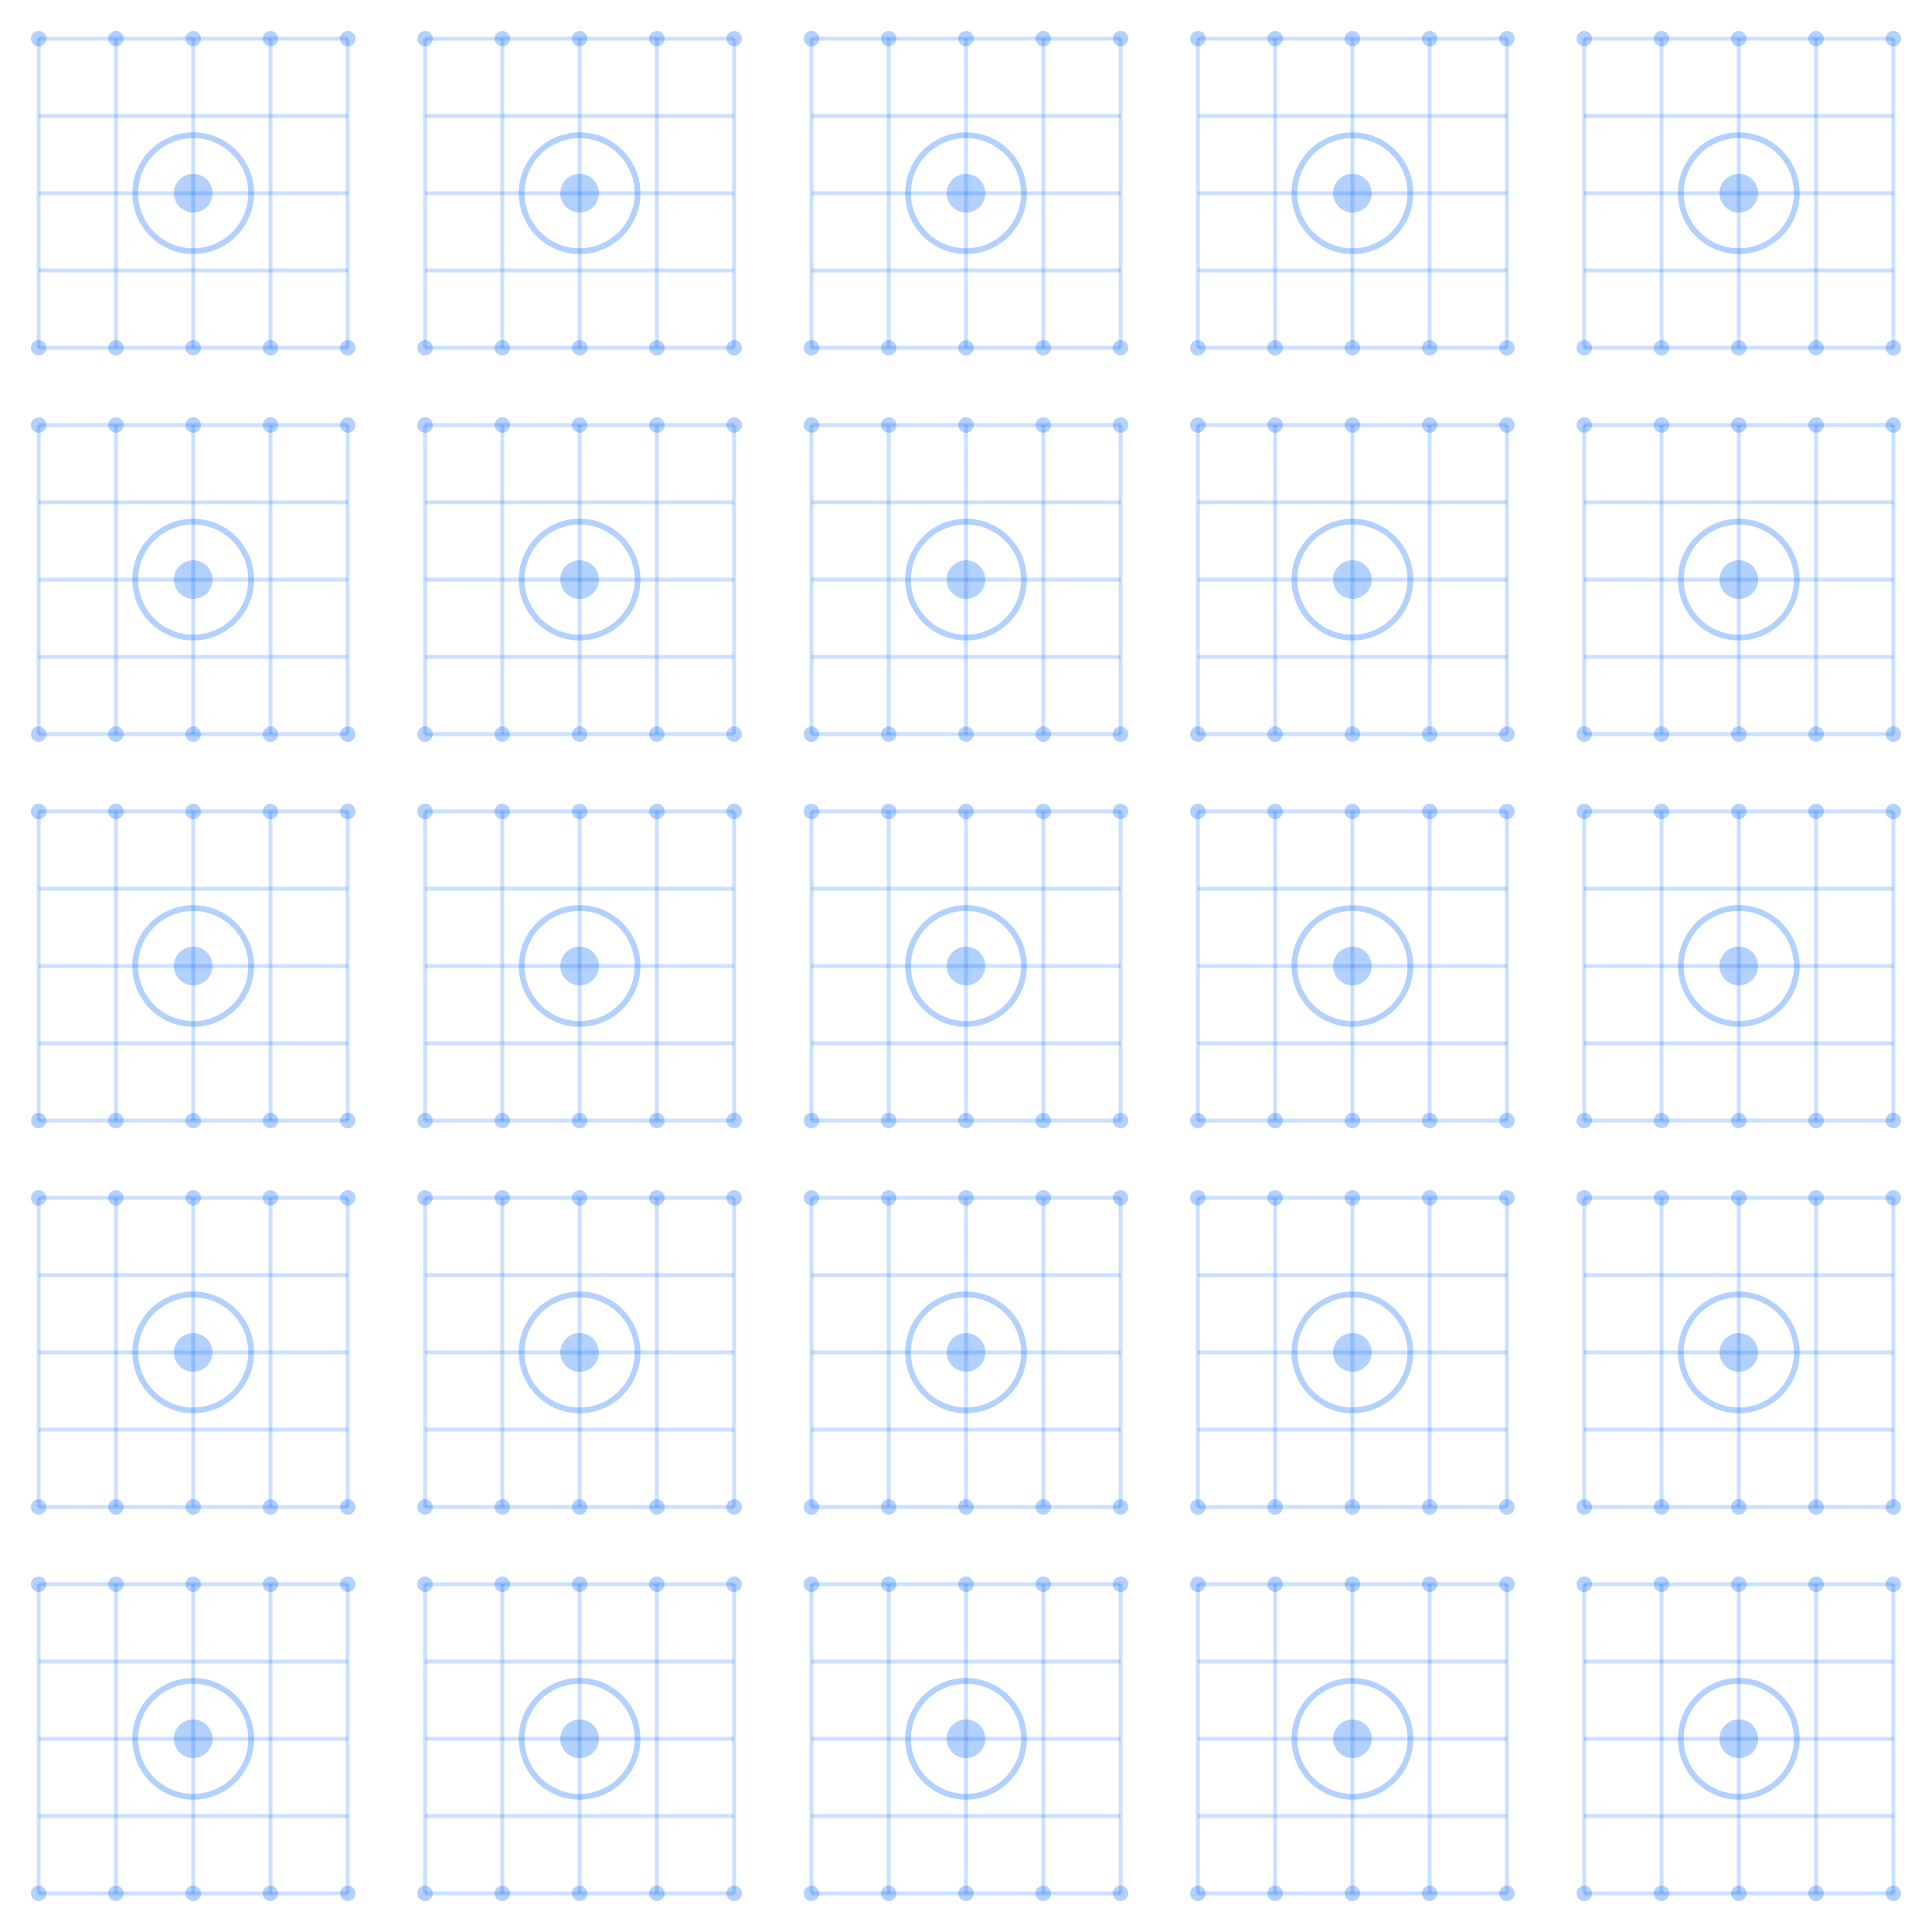
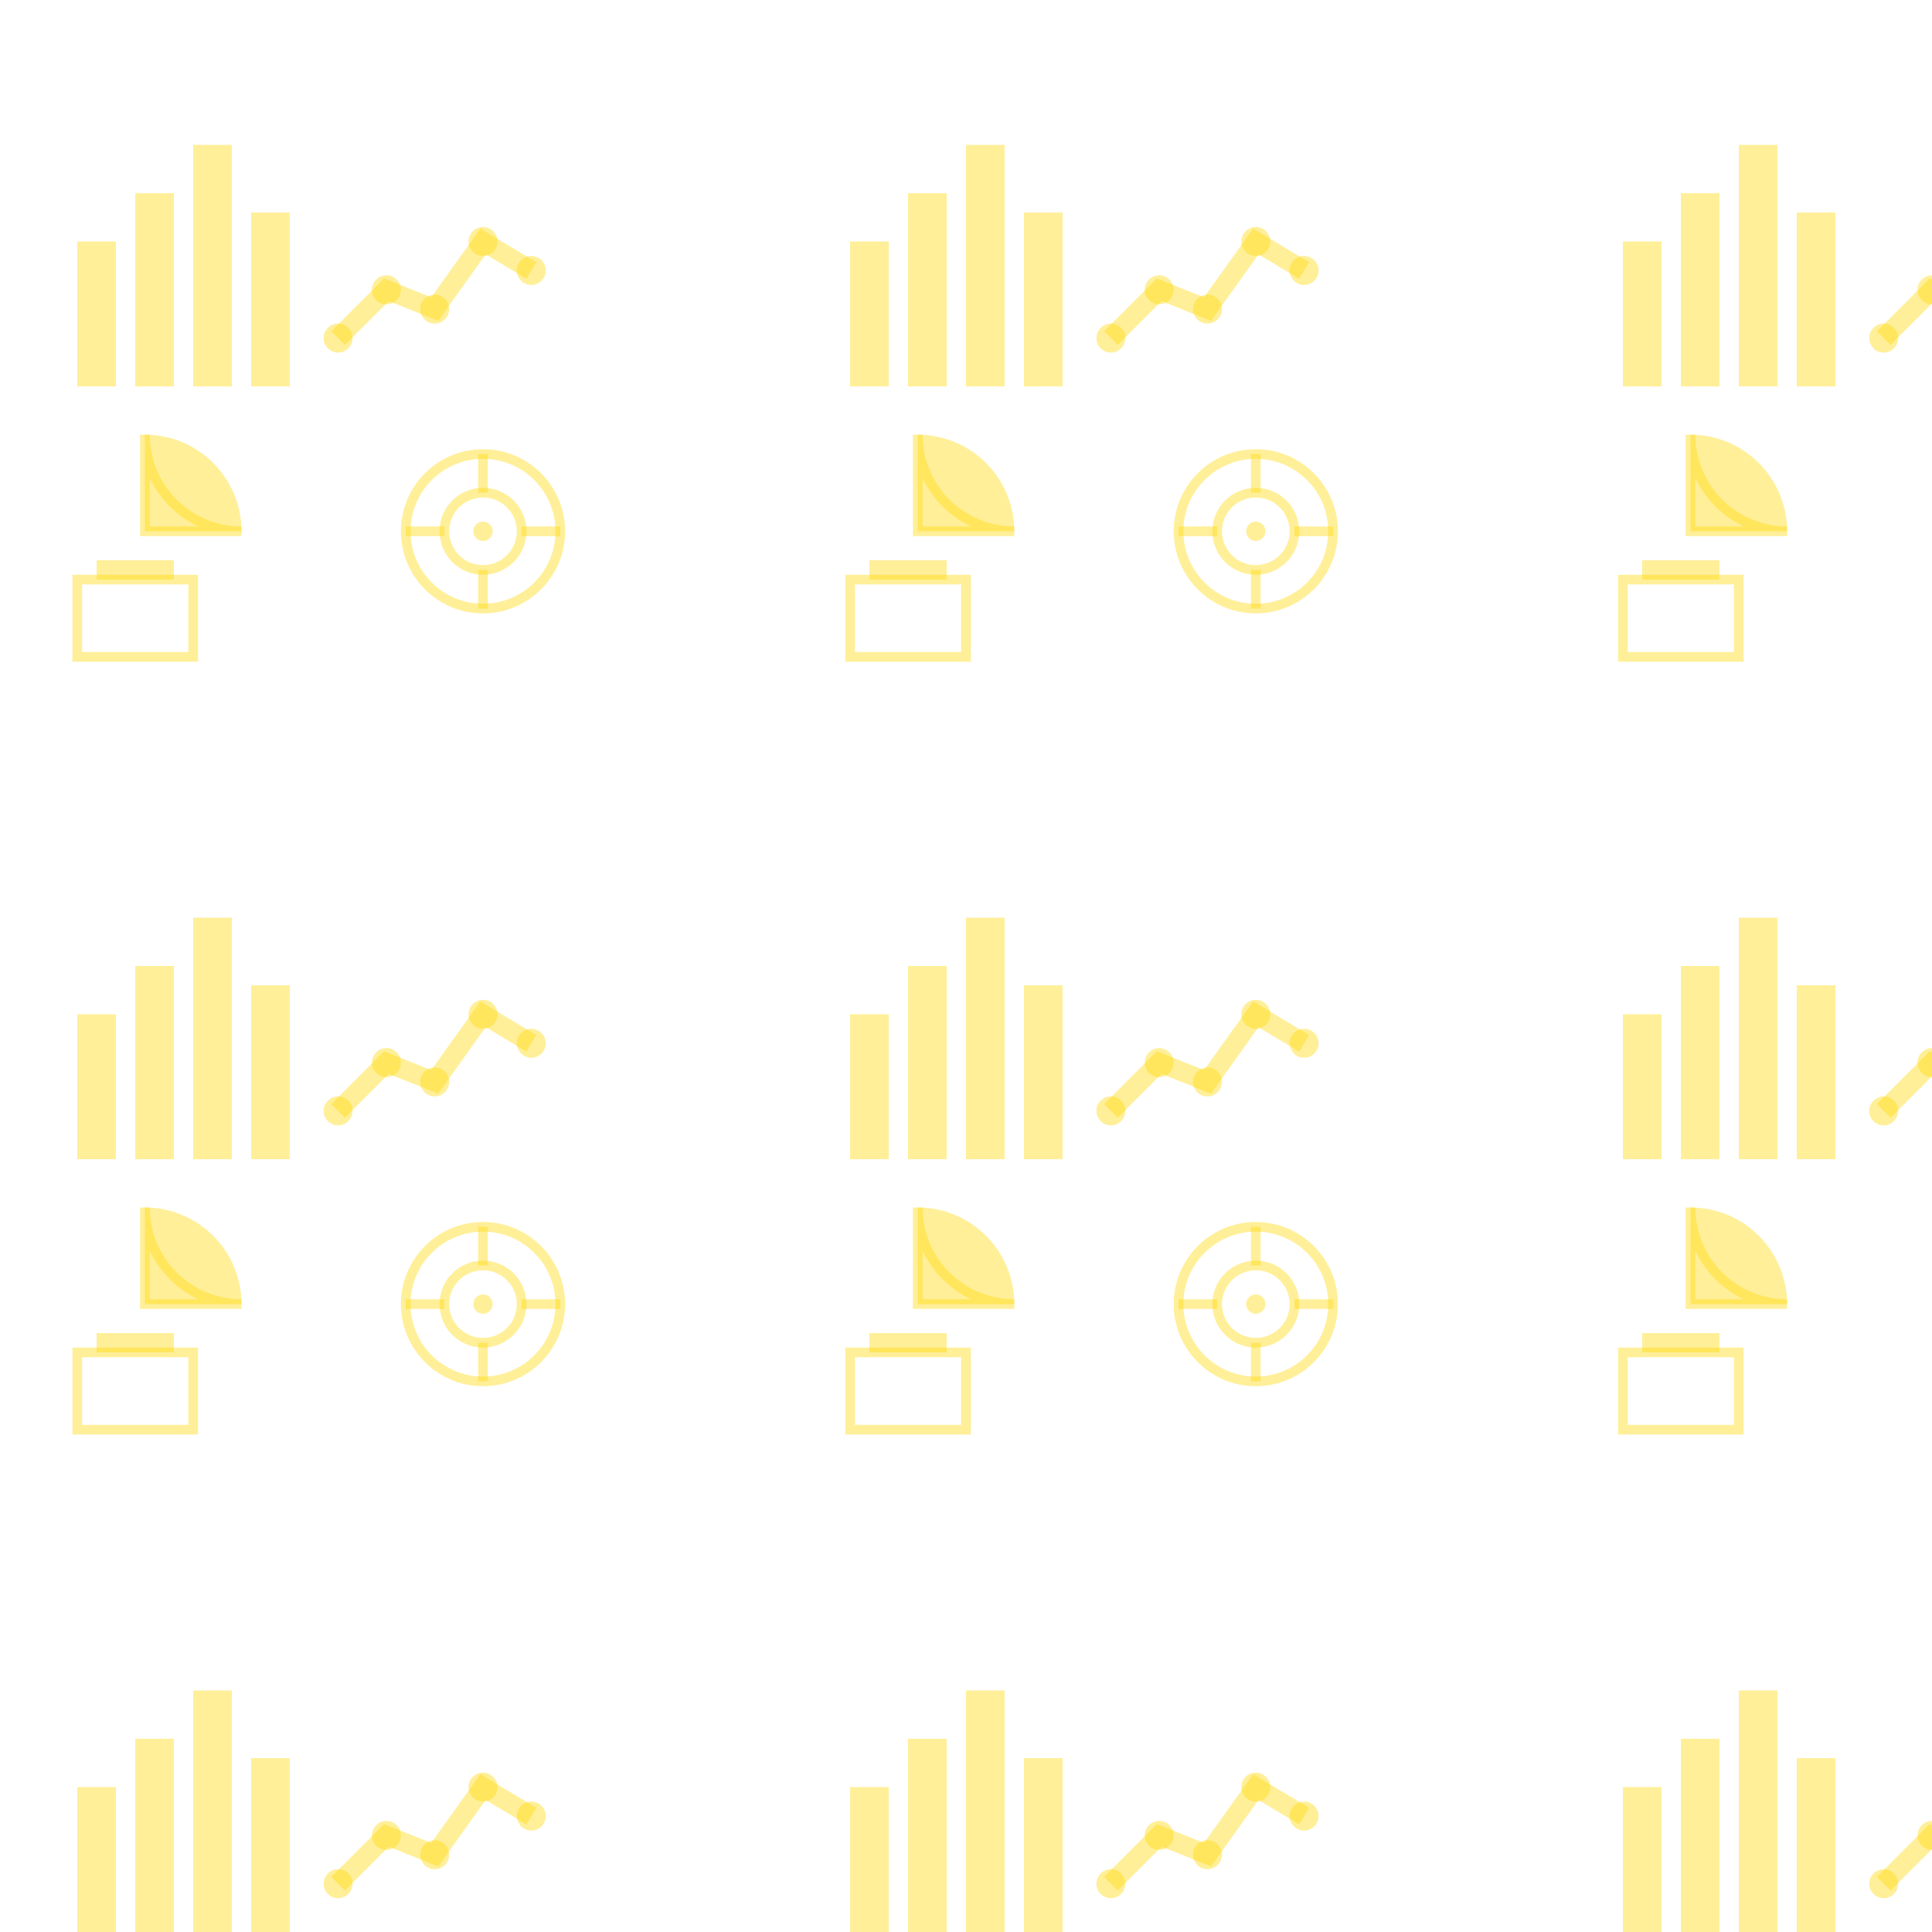
- <svg xmlns="http://www.w3.org/2000/svg" width="500" height="500" viewBox="0 0 500 500">
+ <svg xmlns="http://www.w3.org/2000/svg" width="200" height="200" viewBox="0 0 200 200">
  <defs>
-     <pattern id="enterprisePattern" x="0" y="0" width="100" height="100" patternUnits="userSpaceOnUse">
-       <line x1="10" y1="10" x2="90" y2="10" stroke="#0066FF" stroke-width="1" opacity="0.2" />
-       <line x1="10" y1="30" x2="90" y2="30" stroke="#0066FF" stroke-width="1" opacity="0.2" />
-       <line x1="10" y1="50" x2="90" y2="50" stroke="#0066FF" stroke-width="1" opacity="0.2" />
-       <line x1="10" y1="70" x2="90" y2="70" stroke="#0066FF" stroke-width="1" opacity="0.2" />
-       <line x1="10" y1="90" x2="90" y2="90" stroke="#0066FF" stroke-width="1" opacity="0.2" />
-       <line x1="10" y1="10" x2="10" y2="90" stroke="#0066FF" stroke-width="1" opacity="0.2" />
-       <line x1="30" y1="10" x2="30" y2="90" stroke="#0066FF" stroke-width="1" opacity="0.2" />
-       <line x1="50" y1="10" x2="50" y2="90" stroke="#0066FF" stroke-width="1" opacity="0.2" />
-       <line x1="70" y1="10" x2="70" y2="90" stroke="#0066FF" stroke-width="1" opacity="0.2" />
-       <line x1="90" y1="10" x2="90" y2="90" stroke="#0066FF" stroke-width="1" opacity="0.2" />
-       <circle cx="50" cy="50" r="15" fill="none" stroke="#0066FF" stroke-width="1.5" opacity="0.3" />
-       <circle cx="50" cy="50" r="5" fill="#0066FF" opacity="0.3" />
-       <circle cx="10" cy="10" r="2" fill="#0066FF" opacity="0.3" />
-       <circle cx="30" cy="10" r="2" fill="#0066FF" opacity="0.3" />
-       <circle cx="50" cy="10" r="2" fill="#0066FF" opacity="0.3" />
-       <circle cx="70" cy="10" r="2" fill="#0066FF" opacity="0.3" />
-       <circle cx="90" cy="10" r="2" fill="#0066FF" opacity="0.3" />
-       <circle cx="10" cy="90" r="2" fill="#0066FF" opacity="0.3" />
-       <circle cx="30" cy="90" r="2" fill="#0066FF" opacity="0.3" />
-       <circle cx="50" cy="90" r="2" fill="#0066FF" opacity="0.3" />
-       <circle cx="70" cy="90" r="2" fill="#0066FF" opacity="0.3" />
-       <circle cx="90" cy="90" r="2" fill="#0066FF" opacity="0.3" />
+     <pattern id="enterprisePattern" x="0" y="0" width="80" height="80" patternUnits="userSpaceOnUse">
+       <rect x="8" y="25" width="4" height="15" fill="#FFD700" opacity="0.4" />
+       <rect x="14" y="20" width="4" height="20" fill="#FFD700" opacity="0.4" />
+       <rect x="20" y="15" width="4" height="25" fill="#FFD700" opacity="0.4" />
+       <rect x="26" y="22" width="4" height="18" fill="#FFD700" opacity="0.4" />
+       <polyline points="35,35 40,30 45,32 50,25 55,28" fill="none" stroke="#FFD700" stroke-width="2" opacity="0.4" />
+       <circle cx="35" cy="35" r="1.5" fill="#FFD700" opacity="0.4" />
+       <circle cx="40" cy="30" r="1.5" fill="#FFD700" opacity="0.4" />
+       <circle cx="45" cy="32" r="1.5" fill="#FFD700" opacity="0.4" />
+       <circle cx="50" cy="25" r="1.5" fill="#FFD700" opacity="0.4" />
+       <circle cx="55" cy="28" r="1.5" fill="#FFD700" opacity="0.4" />
+       <path d="M15 55 L15 45 A10 10 0 0 1 25 55 Z" fill="#FFD700" opacity="0.4" />
+       <path d="M15 55 L25 55 A10 10 0 0 1 15 45 Z" fill="none" stroke="#FFD700" stroke-width="1" opacity="0.4" />
+       <circle cx="50" cy="55" r="8" fill="none" stroke="#FFD700" stroke-width="1" opacity="0.4" />
+       <circle cx="50" cy="55" r="4" fill="none" stroke="#FFD700" stroke-width="1" opacity="0.4" />
+       <circle cx="50" cy="55" r="1" fill="#FFD700" opacity="0.4" />
+       <line x1="42" y1="55" x2="46" y2="55" stroke="#FFD700" stroke-width="1" opacity="0.4" />
+       <line x1="50" y1="47" x2="50" y2="51" stroke="#FFD700" stroke-width="1" opacity="0.4" />
+       <line x1="54" y1="55" x2="58" y2="55" stroke="#FFD700" stroke-width="1" opacity="0.4" />
+       <line x1="50" y1="59" x2="50" y2="63" stroke="#FFD700" stroke-width="1" opacity="0.4" />
+       <rect x="8" y="60" width="12" height="8" fill="none" stroke="#FFD700" stroke-width="1" opacity="0.4" />
+       <rect x="10" y="58" width="8" height="2" fill="#FFD700" opacity="0.4" />
    </pattern>
  </defs>
-   <rect width="500" height="500" fill="url(#enterprisePattern)" />
+   <rect width="200" height="200" fill="url(#enterprisePattern)" />
</svg>
